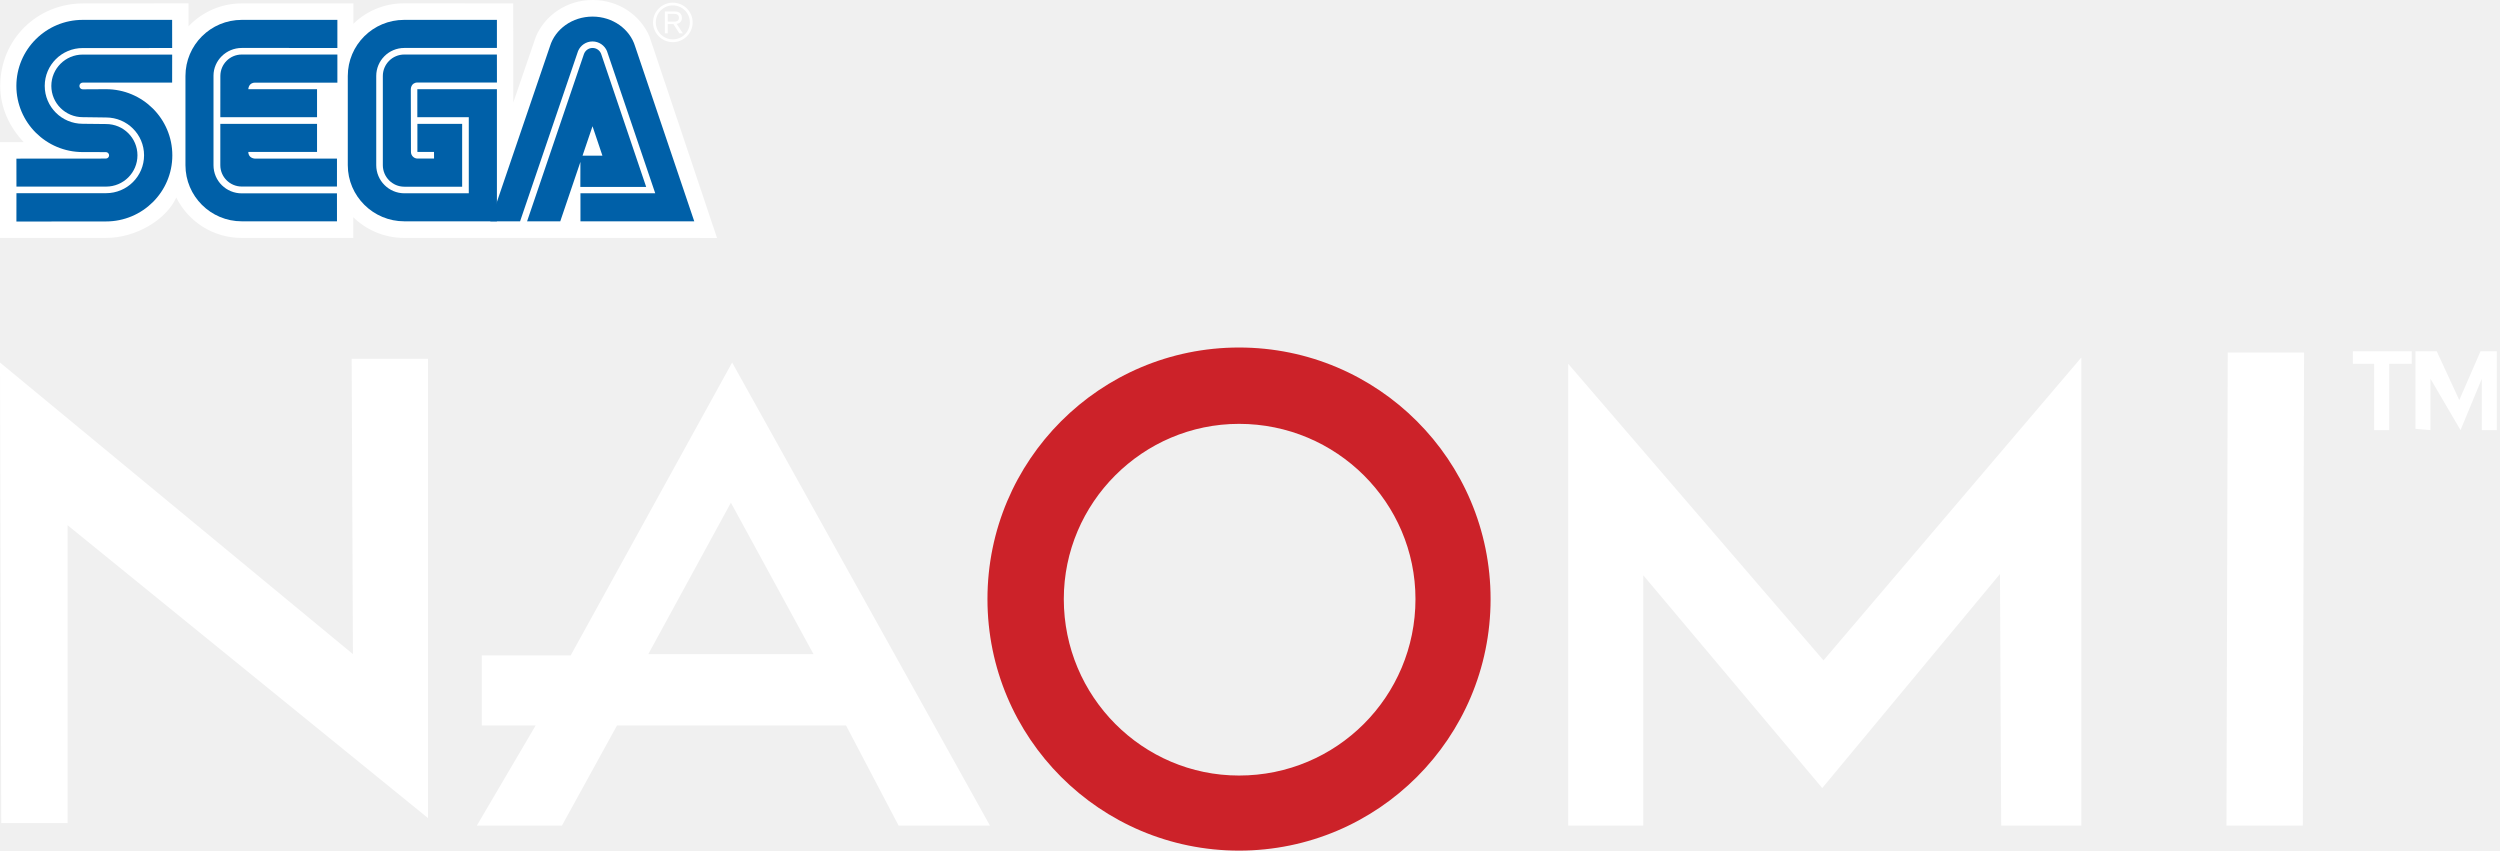
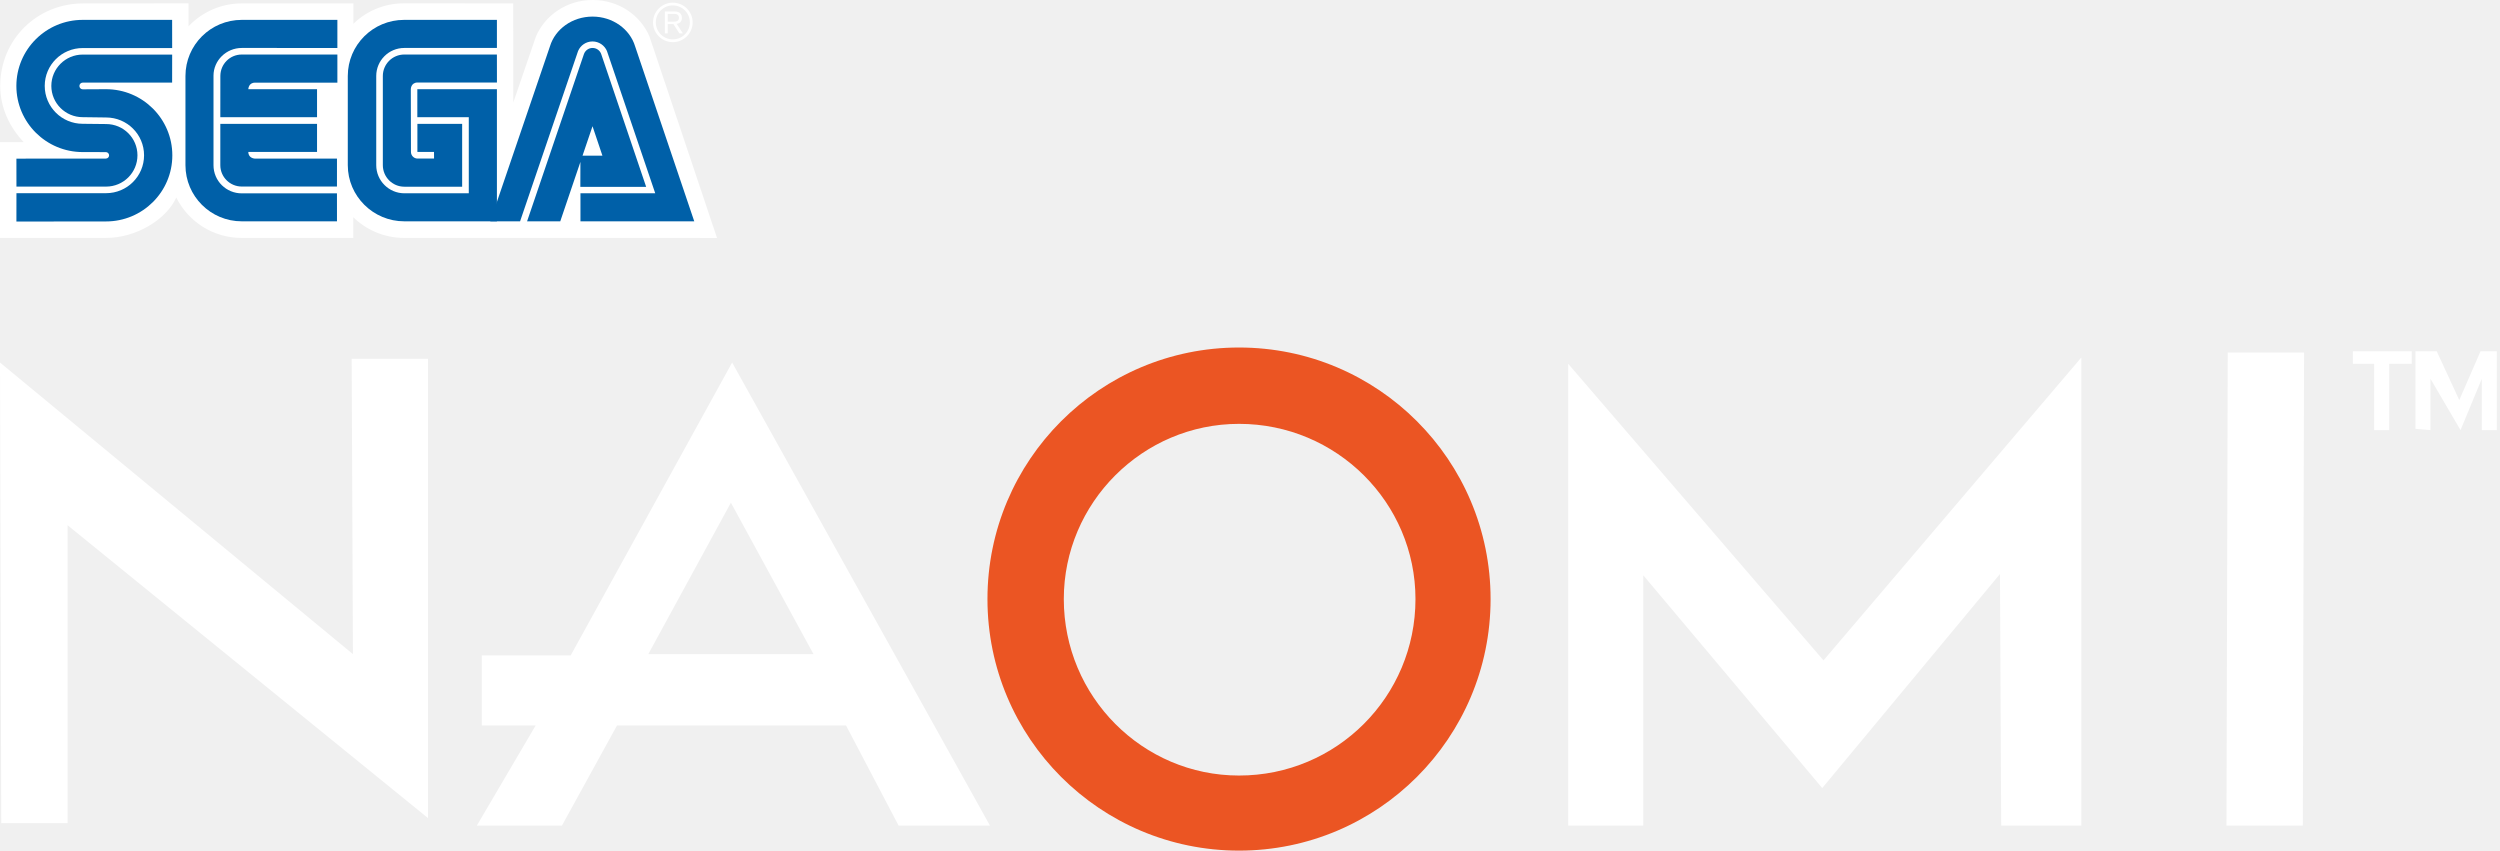
<svg xmlns="http://www.w3.org/2000/svg" width="482" height="164" viewBox="0 0 482 164" fill="none">
  <path d="M68.11 41.884C70.648 44.349 74.109 45.873 77.926 45.873L138.24 45.88L125.214 7.019C123.435 2.891 119.261 0 114.248 0C109.256 0 105.019 2.986 103.306 7.097L98.964 19.755L98.947 0.654L77.884 0.643C74.077 0.643 70.655 2.129 68.134 4.586L68.142 0.66H46.576C42.559 0.66 38.906 2.373 36.351 5.065V0.643L16.025 0.661C7.25 0.653 0.053 7.512 0.042 16.581C0.042 20.779 1.877 24.587 4.583 27.408L0 27.401V45.873L20.479 45.869C26.233 45.862 31.935 42.39 33.917 38.231L33.976 38.06C36.266 42.684 41.044 45.873 46.575 45.873L68.109 45.869V41.884" fill="white" />
-   <path d="M3.164 42.712L20.433 42.695C27.499 42.695 33.225 36.986 33.225 29.953C33.225 22.905 27.499 17.196 20.433 17.196L15.948 17.221C15.595 17.221 15.308 16.931 15.308 16.574C15.308 16.218 15.595 15.927 15.948 15.927L33.187 15.931L33.194 10.523H15.945C12.61 10.523 9.897 13.232 9.897 16.56C9.897 19.892 12.61 22.59 15.945 22.59L20.451 22.65C24.499 22.65 27.775 25.915 27.775 29.942C27.775 33.973 24.5 37.245 20.451 37.245H3.171L3.164 42.712" fill="#0060A8" />
-   <path d="M3.171 35.976H20.451C23.796 35.976 26.502 33.277 26.502 29.942C26.502 26.61 23.796 23.915 20.451 23.915L15.944 23.866C11.903 23.866 8.624 20.598 8.624 16.56C8.624 12.533 11.903 9.264 15.944 9.264L33.193 9.26L33.186 3.832H15.948C8.89 3.832 3.157 9.533 3.157 16.574C3.157 23.615 8.89 29.32 15.948 29.32L20.409 29.327C20.748 29.327 21.034 29.603 21.034 29.952C21.034 30.295 20.748 30.571 20.409 30.571L3.164 30.585L3.171 35.976" fill="#0060A8" />
-   <path d="M46.614 37.28C43.618 37.28 41.163 34.892 41.163 31.843V14.592C41.163 11.659 43.618 9.246 46.614 9.246L65.047 9.25V3.832H46.614C40.615 3.832 35.756 8.673 35.756 14.651V31.844C35.756 37.822 40.615 42.67 46.614 42.67L64.97 42.678L64.966 37.273L46.614 37.28" fill="#0060A8" />
-   <path d="M42.485 14.651C42.485 12.365 44.324 10.512 46.614 10.512H65.047V15.938H49.166C47.893 15.938 47.876 17.2 47.876 17.2H61.125V22.601H42.478L42.485 14.651" fill="#0060A8" />
-   <path d="M46.614 35.965C44.331 35.965 42.478 34.123 42.478 31.843V23.887H61.125V29.299H47.875C47.893 30.571 49.165 30.578 49.165 30.578H64.97L64.966 35.958L46.614 35.965" fill="#0060A8" />
-   <path d="M77.965 37.266C74.979 37.266 72.539 34.833 72.539 31.843V14.651C72.539 11.658 74.962 9.246 77.95 9.246H95.804V3.832H77.909C71.913 3.832 67.054 8.673 67.054 14.651V31.844C67.054 37.822 71.955 42.67 77.95 42.67L95.804 42.678V17.2H80.461V22.601H90.382V37.266H77.965" fill="#0060A8" />
-   <path d="M73.811 31.843C73.811 34.133 75.664 35.996 77.95 35.996H89.102V23.88H80.474V29.299H83.676L83.686 30.571H80.499C79.803 30.571 79.233 29.995 79.233 29.299L79.205 17.196C79.205 17.196 79.201 15.937 80.484 15.906H95.81L95.803 10.508L77.95 10.512C75.663 10.512 73.811 12.365 73.811 14.651V31.843" fill="#0060A8" />
-   <path d="M112.58 10.432C112.821 9.743 113.475 9.247 114.247 9.247C115.021 9.247 115.681 9.743 115.915 10.432L124.582 36.035H111.891L111.905 30.012H116.146L114.237 24.338L108.018 42.673H101.621L112.58 10.432" fill="#0060A8" />
-   <path d="M126.329 37.266H111.912V42.673H133.852L122.442 8.914C121.442 5.621 118.146 3.199 114.244 3.199C110.336 3.199 107.05 5.611 106.042 8.901L94.527 42.674H100.271L111.451 9.844C111.905 8.757 112.975 7.992 114.234 7.992C115.485 7.992 116.562 8.757 117.02 9.837L126.329 37.266" fill="#0060A8" />
-   <path fill-rule="evenodd" clip-rule="evenodd" d="M132.42 7.013C131.7 7.729 130.738 8.128 129.717 8.128C128.7 8.128 127.742 7.729 127.025 7.013C126.298 6.29 125.9 5.336 125.9 4.315C125.9 2.217 127.616 0.515 129.717 0.515C130.738 0.515 131.7 0.913 132.42 1.626C133.14 2.35 133.542 3.301 133.542 4.314C133.542 5.335 133.14 6.289 132.42 7.013ZM127.399 2C126.774 2.619 126.439 3.443 126.439 4.314C126.439 5.191 126.774 6.013 127.399 6.631C128.021 7.25 128.846 7.589 129.717 7.589C131.532 7.589 133.007 6.121 133.007 4.314C133.007 3.443 132.664 2.619 132.046 2C131.423 1.381 130.598 1.045 129.717 1.045C128.847 1.045 128.022 1.381 127.399 2Z" fill="white" />
-   <path fill-rule="evenodd" clip-rule="evenodd" d="M128.738 6.432V4.636H129.829L130.986 6.432H131.654L130.465 4.601C130.471 4.599 130.478 4.598 130.486 4.596C130.718 4.55 131.472 4.398 131.472 3.443C131.472 3.052 131.339 2.699 131.021 2.464C130.698 2.22 130.357 2.216 129.783 2.21C129.774 2.21 129.765 2.21 129.755 2.209H128.186V6.432H128.738ZM129.86 4.171H128.738V2.678H129.829C129.84 2.678 129.851 2.678 129.863 2.678C130.173 2.678 130.441 2.678 130.654 2.856C130.895 3.052 130.906 3.335 130.906 3.447C130.906 3.755 130.766 4.034 130.374 4.129C130.207 4.171 130.039 4.171 129.86 4.171Z" fill="white" />
-   <path fill-rule="evenodd" clip-rule="evenodd" d="M82.521 157.726V69.171H67.802L68.045 126.117L0 69.895L0.24 158.693H13.03V101.264L82.521 157.726ZM91.933 159.172L103.274 139.869H92.897V126.36H110.03L141.156 69.895L190.864 159.172H173.25L163.116 139.869H118.96L108.343 159.172H91.933V159.172ZM124.991 126.117H156.842L140.917 96.919L124.991 126.117ZM316.822 159.172H302.346V70.135L351.569 127.321L401.275 68.931V159.172H385.829L385.592 110.674L351.327 151.937L316.822 110.914V159.172V159.172ZM429.266 159.172L429.506 67.964H444.224L443.985 159.172H429.266V159.172ZM457.739 82.925V70.135H453.639V67.722H464.98V70.135H460.632V82.925H457.739V82.925ZM465.702 82.683V67.722H469.802L474.147 77.134L478.247 67.722H481.387V82.925H478.489V73.031L474.389 82.925L468.597 73.031V82.925L465.702 82.683V82.683Z" fill="white" />
-   <path fill-rule="evenodd" clip-rule="evenodd" d="M190.382 115.501C190.382 88.717 212.099 67 238.886 67C265.668 67 287.385 88.717 287.385 115.501C287.385 142.283 265.668 164 238.886 164C212.099 164 190.382 142.283 190.382 115.501V115.501ZM238.886 149.524C257.708 149.524 272.903 134.32 272.903 115.501C272.903 96.922 257.705 81.719 238.886 81.719C220.305 81.719 205.101 96.922 205.101 115.501C205.101 134.32 220.302 149.524 238.886 149.524Z" fill="#CC2229" />
+   <path d="M3.164 42.713L20.433 42.695C27.499 42.695 33.225 36.987 33.225 29.953C33.225 22.906 27.499 17.197 20.433 17.197L15.948 17.221C15.595 17.221 15.308 16.931 15.308 16.575C15.308 16.218 15.595 15.928 15.948 15.928L33.186 15.931L33.193 10.523H15.945C12.61 10.523 9.897 13.232 9.897 16.561C9.897 19.892 12.609 22.591 15.945 22.591L20.451 22.65C24.499 22.65 27.775 25.915 27.775 29.943C27.775 33.974 24.499 37.246 20.451 37.246H3.171L3.164 42.713" fill="#0060A8" />
+   <path d="M3.171 35.976H20.451C23.796 35.976 26.502 33.278 26.502 29.942C26.502 26.611 23.796 23.916 20.451 23.916L15.945 23.867C11.903 23.867 8.624 20.598 8.624 16.56C8.624 12.533 11.903 9.264 15.945 9.264L33.193 9.261L33.186 3.832H15.948C8.89 3.832 3.157 9.534 3.157 16.575C3.157 23.615 8.89 29.32 15.948 29.32L20.409 29.327C20.748 29.327 21.035 29.604 21.035 29.953C21.035 30.296 20.748 30.572 20.409 30.572L3.164 30.586L3.171 35.976Z" fill="#0060A8" />
+   <path d="M46.614 37.28C43.618 37.28 41.163 34.892 41.163 31.844V14.592C41.163 11.659 43.618 9.247 46.614 9.247L65.047 9.25V3.832H46.614C40.615 3.832 35.756 8.674 35.756 14.652V31.844C35.756 37.822 40.615 42.671 46.614 42.671L64.97 42.678L64.966 37.274L46.614 37.28Z" fill="#0060A8" />
+   <path d="M42.485 14.651C42.485 12.365 44.324 10.512 46.614 10.512H65.047V15.937H49.165C47.893 15.937 47.876 17.199 47.876 17.199H61.125V22.6H42.478L42.485 14.651Z" fill="#0060A8" />
+   <path d="M46.614 35.965C44.331 35.965 42.478 34.123 42.478 31.843V23.887H61.125V29.299H47.875C47.893 30.571 49.165 30.578 49.165 30.578H64.97L64.966 35.958L46.614 35.965Z" fill="#0060A8" />
+   <path d="M77.965 37.266C74.979 37.266 72.539 34.833 72.539 31.844V14.651C72.539 11.659 74.962 9.246 77.95 9.246H95.804V3.832H77.909C71.913 3.832 67.054 8.674 67.054 14.652V31.844C67.054 37.822 71.955 42.671 77.95 42.671L95.804 42.678V17.2H80.461V22.601H90.382V37.266H77.965Z" fill="#0060A8" />
+   <path d="M73.811 31.842C73.811 34.133 75.664 35.996 77.95 35.996H89.102V23.879H80.474V29.298H83.676L83.686 30.571H80.499C79.803 30.571 79.233 29.994 79.233 29.298L79.205 17.195C79.205 17.195 79.201 15.937 80.484 15.906H95.81L95.803 10.508L77.95 10.511C75.663 10.511 73.811 12.364 73.811 14.65V31.842" fill="#0060A8" />
+   <path d="M112.58 10.431C112.821 9.742 113.475 9.246 114.247 9.246C115.021 9.246 115.681 9.742 115.915 10.431L124.582 36.034H111.891L111.905 30.011H116.146L114.237 24.337L108.018 42.672H101.621L112.58 10.431Z" fill="#0060A8" />
+   <path d="M126.329 37.266H111.913V42.674H133.852L122.442 8.915C121.442 5.622 118.146 3.199 114.244 3.199C110.336 3.199 107.05 5.611 106.043 8.901L94.528 42.674H100.271L111.451 9.845C111.905 8.758 112.976 7.992 114.234 7.992C115.486 7.992 116.562 8.758 117.02 9.838L126.329 37.266Z" fill="#0060A8" />
+   <path fill-rule="evenodd" clip-rule="evenodd" d="M132.42 7.014C131.699 7.73 130.738 8.129 129.717 8.129C128.699 8.129 127.742 7.73 127.025 7.014C126.298 6.291 125.9 5.337 125.9 4.316C125.9 2.218 127.616 0.516 129.717 0.516C130.738 0.516 131.699 0.914 132.42 1.627C133.139 2.351 133.542 3.302 133.542 4.315C133.542 5.336 133.139 6.29 132.42 7.014ZM127.399 2.001C126.774 2.62 126.438 3.444 126.438 4.315C126.438 5.192 126.773 6.014 127.399 6.632C128.021 7.251 128.846 7.59 129.717 7.59C131.532 7.59 133.007 6.122 133.007 4.315C133.007 3.444 132.664 2.62 132.045 2.001C131.423 1.382 130.598 1.046 129.717 1.046C128.846 1.046 128.022 1.382 127.399 2.001Z" fill="white" />
+   <path fill-rule="evenodd" clip-rule="evenodd" d="M128.738 6.434V4.637H129.829L130.986 6.434H131.654L130.465 4.602C130.471 4.601 130.478 4.599 130.486 4.598C130.719 4.551 131.472 4.4 131.472 3.445C131.472 3.053 131.339 2.7 131.021 2.466C130.698 2.222 130.358 2.218 129.784 2.211C129.774 2.211 129.765 2.211 129.755 2.211H128.186V6.434H128.738ZM129.86 4.172H128.738V2.68H129.829C129.84 2.68 129.852 2.68 129.863 2.68C130.173 2.679 130.441 2.679 130.654 2.858C130.895 3.054 130.906 3.337 130.906 3.449C130.906 3.756 130.766 4.036 130.375 4.13C130.207 4.172 130.039 4.172 129.86 4.172Z" fill="white" />
+   <path fill-rule="evenodd" clip-rule="evenodd" d="M82.521 157.727V69.172H67.802L68.045 126.118L0 69.897L0.24 158.694H13.03V101.265L82.521 157.727ZM91.933 159.173L103.274 139.87H92.897V126.361H110.03L141.156 69.897L190.864 159.173H173.25L163.116 139.87H118.96L108.343 159.173H91.933ZM124.991 126.118H156.842L140.917 96.92L124.991 126.118ZM316.822 159.173H302.346V70.136L351.569 127.322L401.275 68.932V159.173H385.829L385.592 110.675L351.327 151.938L316.822 110.915V159.173ZM429.266 159.173L429.506 67.965H444.224L443.985 159.173H429.266ZM457.739 82.926V70.136H453.639V67.723H464.98V70.136H460.632V82.926H457.739ZM465.702 82.684V67.723H469.802L474.147 77.135L478.247 67.723H481.387V82.926H478.489V73.032L474.389 82.926L468.598 73.032V82.926L465.702 82.684Z" fill="white" />
+   <path fill-rule="evenodd" clip-rule="evenodd" d="M190.382 115.501C190.382 88.717 212.099 67 238.886 67C265.668 67 287.385 88.717 287.385 115.501C287.385 142.283 265.668 164 238.886 164C212.099 164 190.382 142.283 190.382 115.501ZM238.886 149.524C257.708 149.524 272.903 134.32 272.903 115.501C272.903 96.922 257.705 81.719 238.886 81.719C220.305 81.719 205.101 96.922 205.101 115.501C205.101 134.32 220.302 149.524 238.886 149.524Z" fill="#EB5523" />
</svg>
